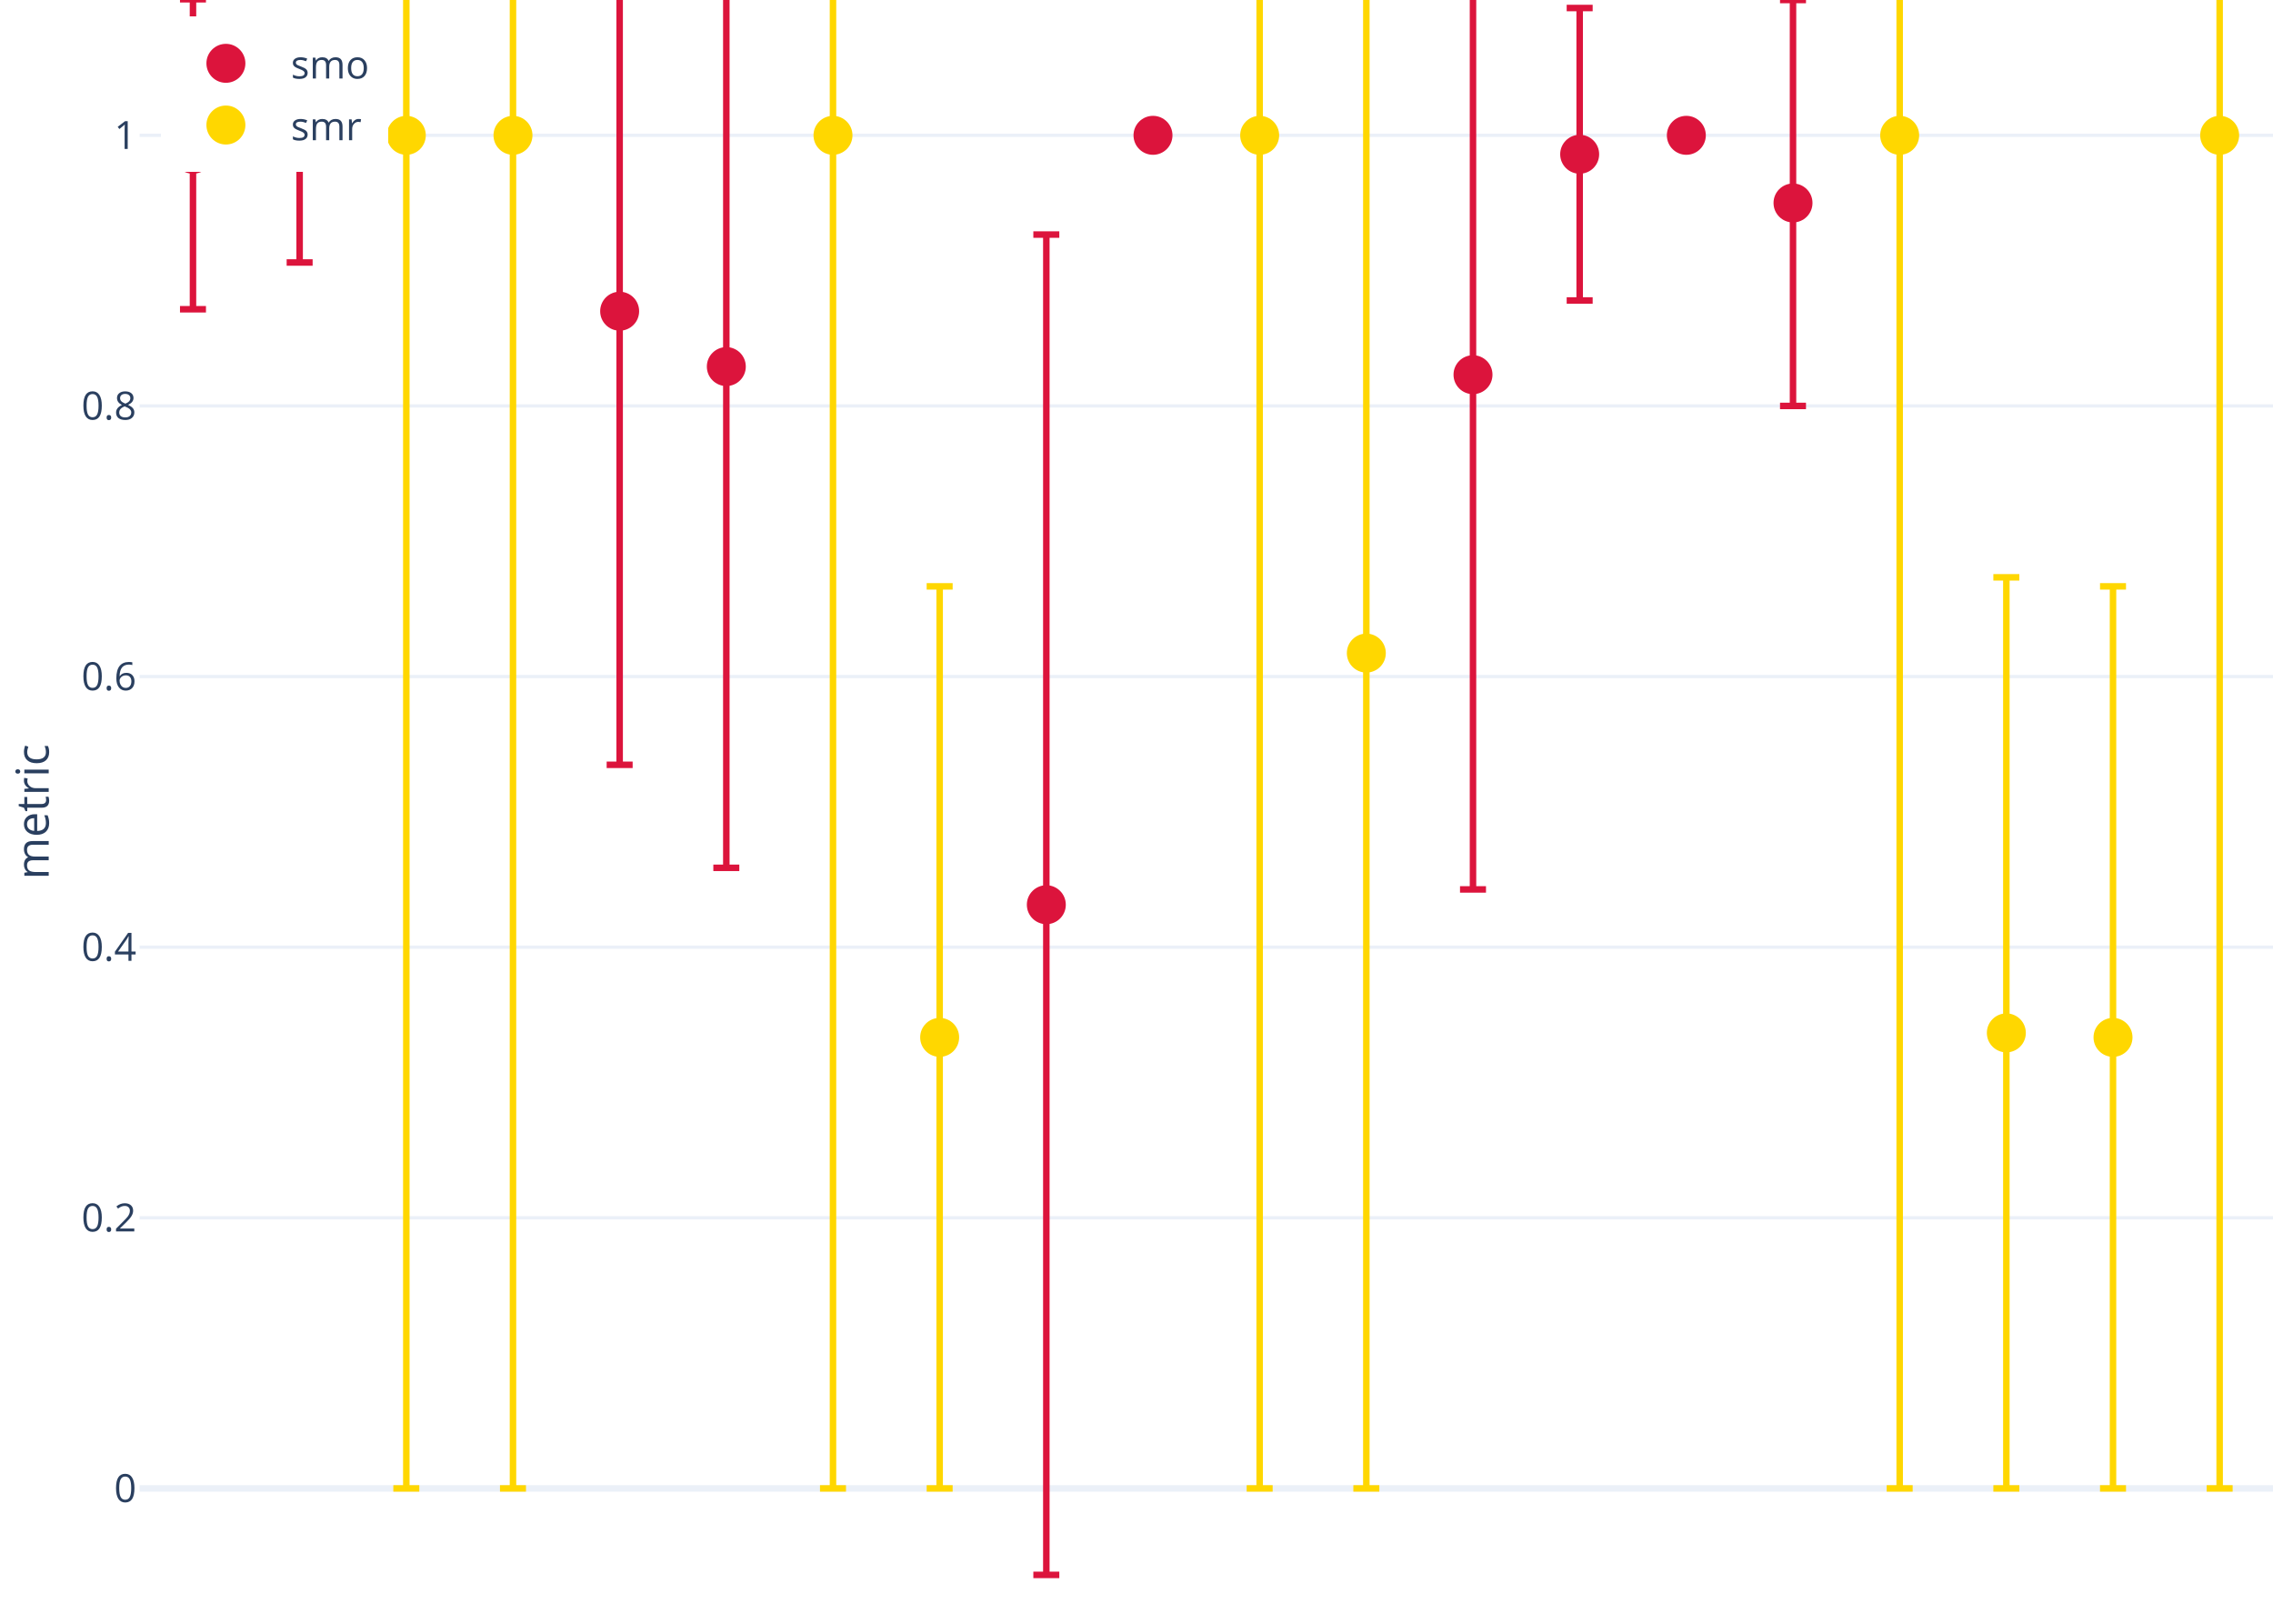
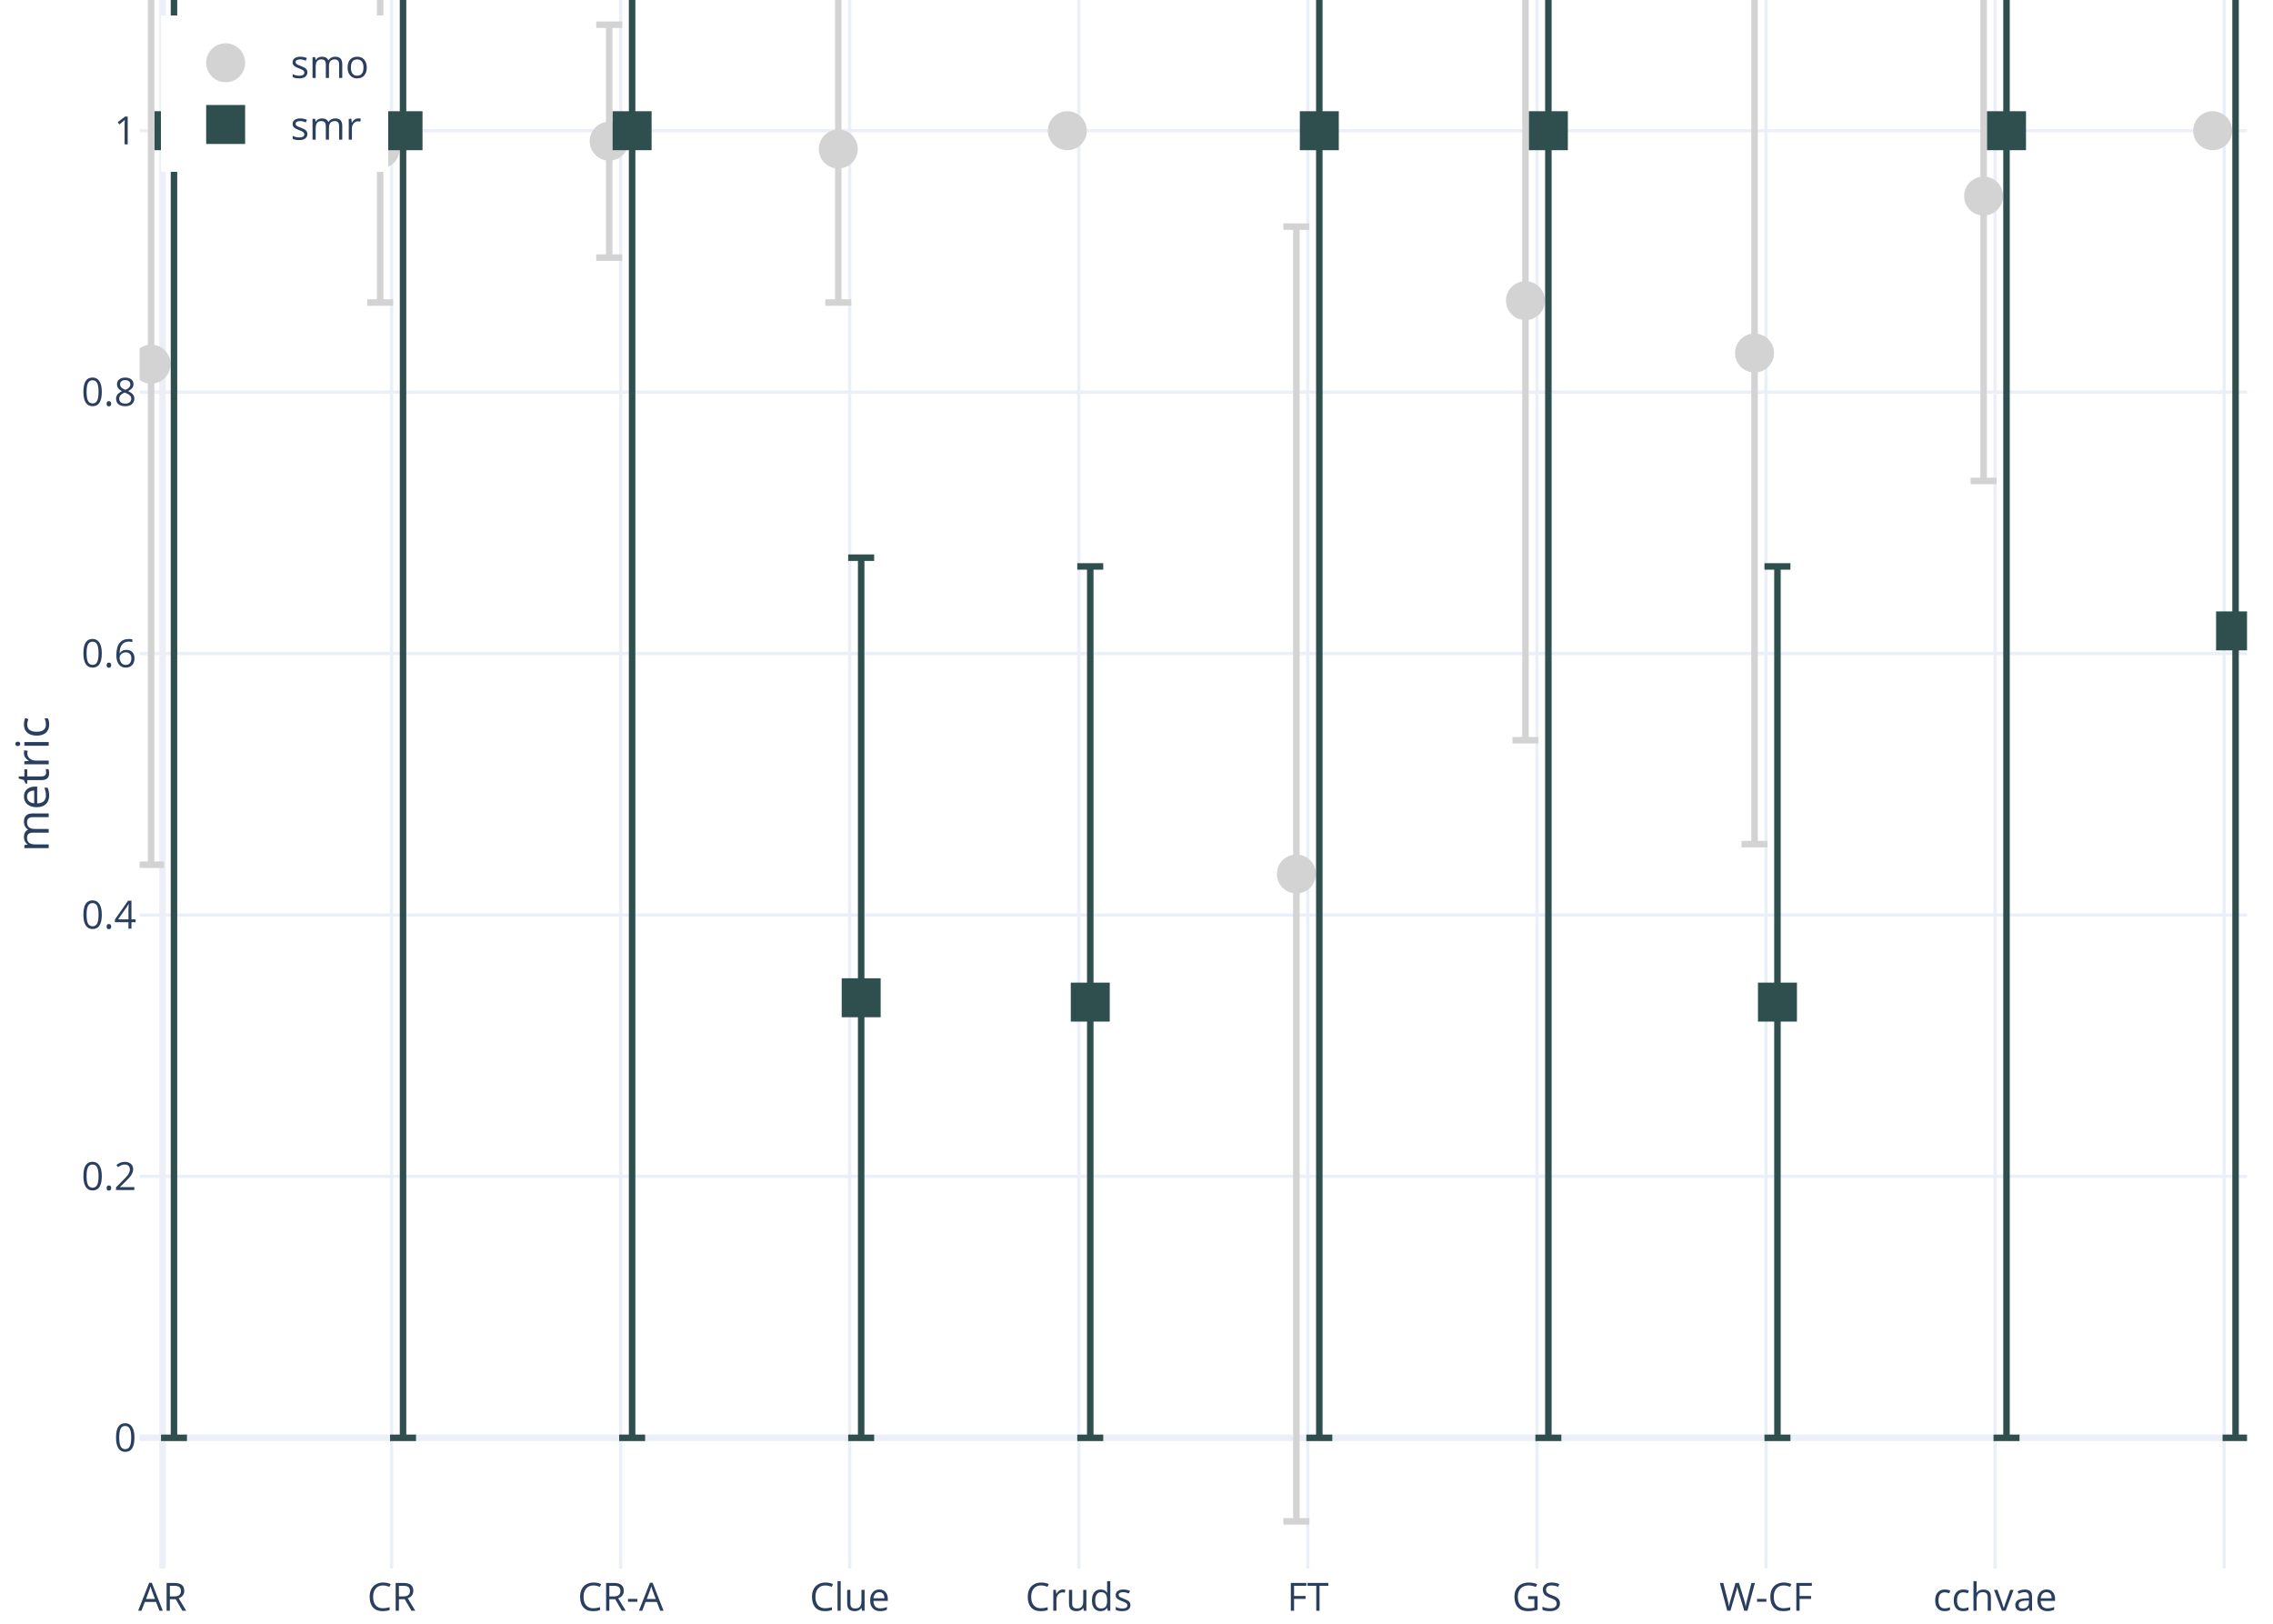
<svg xmlns="http://www.w3.org/2000/svg" class="main-svg" width="700" height="500" style="" viewBox="0 0 700 500">
  <rect x="0" y="0" width="700" height="500" style="fill: rgb(255, 255, 255); fill-opacity: 1;" />
-   <defs id="defs-fcccfb">
+   <defs id="defs-29cda7">
    <g class="clips">
-       <clipPath id="clipfcccfbxyplot" class="plotclip">
-         <rect width="657" height="500" />
-       </clipPath>
-       <clipPath class="axesclip" id="clipfcccfbx">
-         <rect x="43" y="0" width="657" height="500" />
-       </clipPath>
-       <clipPath class="axesclip" id="clipfcccfby">
-         <rect x="0" y="0" width="700" height="500" />
-       </clipPath>
-       <clipPath class="axesclip" id="clipfcccfbxy">
-         <rect x="43" y="0" width="657" height="500" />
+       <clipPath id="clip29cda7xyplot" class="plotclip">
+         <rect width="649" height="483" />
+       </clipPath>
+       <clipPath class="axesclip" id="clip29cda7x">
+         <rect x="43" y="0" width="649" height="500" />
+       </clipPath>
+       <clipPath class="axesclip" id="clip29cda7y">
+         <rect x="0" y="0" width="700" height="483" />
+       </clipPath>
+       <clipPath class="axesclip" id="clip29cda7xy">
+         <rect x="43" y="0" width="649" height="483" />
      </clipPath>
    </g>
    <g class="gradients" />
    <g class="patterns" />
  </defs>
  <g class="bglayer" />
  <g class="layer-below">
    <g class="imagelayer" />
    <g class="shapelayer" />
  </g>
  <g class="cartesianlayer">
    <g class="subplot xy">
      <g class="layer-subplot">
        <g class="shapelayer" />
        <g class="imagelayer" />
      </g>
      <g class="minor-gridlayer">
        <g class="x" />
        <g class="y" />
      </g>
      <g class="gridlayer">
-         <g class="x" />
+         <g class="x">
+           <path class="xgrid crisp" transform="translate(120.6,0)" d="M0,0v483" style="stroke: rgb(235, 240, 248); stroke-opacity: 1; stroke-width: 1px;" />
+           <path class="xgrid crisp" transform="translate(191.14,0)" d="M0,0v483" style="stroke: rgb(235, 240, 248); stroke-opacity: 1; stroke-width: 1px;" />
+           <path class="xgrid crisp" transform="translate(261.68,0)" d="M0,0v483" style="stroke: rgb(235, 240, 248); stroke-opacity: 1; stroke-width: 1px;" />
+           <path class="xgrid crisp" transform="translate(332.23,0)" d="M0,0v483" style="stroke: rgb(235, 240, 248); stroke-opacity: 1; stroke-width: 1px;" />
+           <path class="xgrid crisp" transform="translate(402.77,0)" d="M0,0v483" style="stroke: rgb(235, 240, 248); stroke-opacity: 1; stroke-width: 1px;" />
+           <path class="xgrid crisp" transform="translate(473.32,0)" d="M0,0v483" style="stroke: rgb(235, 240, 248); stroke-opacity: 1; stroke-width: 1px;" />
+           <path class="xgrid crisp" transform="translate(543.86,0)" d="M0,0v483" style="stroke: rgb(235, 240, 248); stroke-opacity: 1; stroke-width: 1px;" />
+           <path class="xgrid crisp" transform="translate(614.4,0)" d="M0,0v483" style="stroke: rgb(235, 240, 248); stroke-opacity: 1; stroke-width: 1px;" />
+           <path class="xgrid crisp" transform="translate(684.95,0)" d="M0,0v483" style="stroke: rgb(235, 240, 248); stroke-opacity: 1; stroke-width: 1px;" />
+         </g>
        <g class="y">
-           <path class="ygrid crisp" transform="translate(0,375)" d="M43,0h657" style="stroke: rgb(235, 240, 248); stroke-opacity: 1; stroke-width: 1px;" />
-           <path class="ygrid crisp" transform="translate(0,291.67)" d="M43,0h657" style="stroke: rgb(235, 240, 248); stroke-opacity: 1; stroke-width: 1px;" />
-           <path class="ygrid crisp" transform="translate(0,208.33)" d="M43,0h657" style="stroke: rgb(235, 240, 248); stroke-opacity: 1; stroke-width: 1px;" />
-           <path class="ygrid crisp" transform="translate(0,125)" d="M43,0h657" style="stroke: rgb(235, 240, 248); stroke-opacity: 1; stroke-width: 1px;" />
-           <path class="ygrid crisp" transform="translate(0,41.67)" d="M43,0h657" style="stroke: rgb(235, 240, 248); stroke-opacity: 1; stroke-width: 1px;" />
+           <path class="ygrid crisp" transform="translate(0,362.25)" d="M43,0h649" style="stroke: rgb(235, 240, 248); stroke-opacity: 1; stroke-width: 1px;" />
+           <path class="ygrid crisp" transform="translate(0,281.75)" d="M43,0h649" style="stroke: rgb(235, 240, 248); stroke-opacity: 1; stroke-width: 1px;" />
+           <path class="ygrid crisp" transform="translate(0,201.25)" d="M43,0h649" style="stroke: rgb(235, 240, 248); stroke-opacity: 1; stroke-width: 1px;" />
+           <path class="ygrid crisp" transform="translate(0,120.75)" d="M43,0h649" style="stroke: rgb(235, 240, 248); stroke-opacity: 1; stroke-width: 1px;" />
+           <path class="ygrid crisp" transform="translate(0,40.25)" d="M43,0h649" style="stroke: rgb(235, 240, 248); stroke-opacity: 1; stroke-width: 1px;" />
        </g>
      </g>
      <g class="zerolinelayer">
-         <path class="yzl zl crisp" transform="translate(0,458.33)" d="M43,0h657" style="stroke: rgb(235, 240, 248); stroke-opacity: 1; stroke-width: 2px;" />
+         <path class="xzl zl crisp" transform="translate(50.05,0)" d="M0,0v483" style="stroke: rgb(235, 240, 248); stroke-opacity: 1; stroke-width: 2px;" />
+         <path class="yzl zl crisp" transform="translate(0,442.75)" d="M43,0h649" style="stroke: rgb(235, 240, 248); stroke-opacity: 1; stroke-width: 2px;" />
      </g>
      <path class="xlines-below" />
      <path class="ylines-below" />
      <g class="overlines-below" />
      <g class="xaxislayer-below" />
      <g class="yaxislayer-below" />
      <g class="overaxes-below" />
-       <g class="plot" transform="translate(43,0)" clip-path="url(#clipfcccfbxyplot)">
+       <g class="plot" transform="translate(43,0)" clip-path="url(#clip29cda7xyplot)">
        <g class="scatterlayer mlayer">
-           <g class="trace scatter trace877b30" style="stroke-miterlimit: 2; opacity: 1;">
+           <g class="trace scatter trace4d2e7c" style="stroke-miterlimit: 2; opacity: 1;">
            <g class="fills" />
            <g class="errorbars">
              <g class="errorbar" style="opacity: 1;">
-                 <path class="yerror" d="M12.43,-0.23h8m-4,0V95.23m-4,0h8" style="vector-effect: non-scaling-stroke; stroke-width: 2px; stroke: rgb(220, 20, 60); stroke-opacity: 1;" />
-               </g>
-               <g class="errorbar" style="opacity: 1;">
-                 <path class="yerror" d="M45.28,9.17h8m-4,0V80.83m-4,0h8" style="vector-effect: non-scaling-stroke; stroke-width: 2px; stroke: rgb(220, 20, 60); stroke-opacity: 1;" />
-               </g>
-               <g class="errorbar" style="opacity: 1;">
-                 <path class="yerror" d="M143.83,-43.85h8m-4,0V235.51m-4,0h8" style="vector-effect: non-scaling-stroke; stroke-width: 2px; stroke: rgb(220, 20, 60); stroke-opacity: 1;" />
-               </g>
-               <g class="errorbar" style="opacity: 1;">
-                 <path class="yerror" d="M176.68,-41.48h8m-4,0V267.23m-4,0h8" style="vector-effect: non-scaling-stroke; stroke-width: 2px; stroke: rgb(220, 20, 60); stroke-opacity: 1;" />
-               </g>
-               <g class="errorbar" style="opacity: 1;">
-                 <path class="yerror" d="M275.23,72.23h8m-4,0V484.96m-4,0h8" style="vector-effect: non-scaling-stroke; stroke-width: 2px; stroke: rgb(220, 20, 60); stroke-opacity: 1;" />
-               </g>
-               <g class="errorbar" style="opacity: 1;">
-                 <path class="yerror" d="M308.08,41.67h8m-4,0V41.67m-4,0h8" style="vector-effect: non-scaling-stroke; stroke-width: 2px; stroke: rgb(220, 20, 60); stroke-opacity: 1;" />
-               </g>
-               <g class="errorbar" style="opacity: 1;">
-                 <path class="yerror" d="M406.63,-43.12h8m-4,0V273.88m-4,0h8" style="vector-effect: non-scaling-stroke; stroke-width: 2px; stroke: rgb(220, 20, 60); stroke-opacity: 1;" />
-               </g>
-               <g class="errorbar" style="opacity: 1;">
-                 <path class="yerror" d="M439.48,2.47h8m-4,0V92.53m-4,0h8" style="vector-effect: non-scaling-stroke; stroke-width: 2px; stroke: rgb(220, 20, 60); stroke-opacity: 1;" />
-               </g>
-               <g class="errorbar" style="opacity: 1;">
-                 <path class="yerror" d="M472.33,41.67h8m-4,0V41.67m-4,0h8" style="vector-effect: non-scaling-stroke; stroke-width: 2px; stroke: rgb(220, 20, 60); stroke-opacity: 1;" />
-               </g>
-               <g class="errorbar" style="opacity: 1;">
-                 <path class="yerror" d="M505.18,0h8m-4,0V125m-4,0h8" style="vector-effect: non-scaling-stroke; stroke-width: 2px; stroke: rgb(220, 20, 60); stroke-opacity: 1;" />
+                 <path class="yerror" d="M70.07,-1.4h8m-4,0V93.17m-4,0h8" style="vector-effect: non-scaling-stroke; stroke-width: 2px; stroke: rgb(211, 211, 211); stroke-opacity: 1;" />
+               </g>
+               <g class="errorbar" style="opacity: 1;">
+                 <path class="yerror" d="M140.61,7.61h8m-4,0V79.33m-4,0h8" style="vector-effect: non-scaling-stroke; stroke-width: 2px; stroke: rgb(211, 211, 211); stroke-opacity: 1;" />
+               </g>
+               <g class="errorbar" style="opacity: 1;">
+                 <path class="yerror" d="M422.79,-42.79h8m-4,0V227.94m-4,0h8" style="vector-effect: non-scaling-stroke; stroke-width: 2px; stroke: rgb(211, 211, 211); stroke-opacity: 1;" />
+               </g>
+               <g class="errorbar" style="opacity: 1;">
+                 <path class="yerror" d="M493.33,-42.51h8m-4,0V259.93m-4,0h8" style="vector-effect: non-scaling-stroke; stroke-width: 2px; stroke: rgb(211, 211, 211); stroke-opacity: 1;" />
+               </g>
+               <g class="errorbar" style="opacity: 1;">
+                 <path class="yerror" d="M352.24,69.78h8m-4,0V468.47m-4,0h8" style="vector-effect: non-scaling-stroke; stroke-width: 2px; stroke: rgb(211, 211, 211); stroke-opacity: 1;" />
+               </g>
+               <g class="errorbar" style="opacity: 1;">
+                 <path class="yerror" d="M634.42,40.25h8m-4,0V40.25m-4,0h8" style="vector-effect: non-scaling-stroke; stroke-width: 2px; stroke: rgb(211, 211, 211); stroke-opacity: 1;" />
+               </g>
+               <g class="errorbar" style="opacity: 1;">
+                 <path class="yerror" d="M-0.47,-42.03h8m-4,0V266.28m-4,0h8" style="vector-effect: non-scaling-stroke; stroke-width: 2px; stroke: rgb(211, 211, 211); stroke-opacity: 1;" />
+               </g>
+               <g class="errorbar" style="opacity: 1;">
+                 <path class="yerror" d="M211.16,-1.4h8m-4,0V93.17m-4,0h8" style="vector-effect: non-scaling-stroke; stroke-width: 2px; stroke: rgb(211, 211, 211); stroke-opacity: 1;" />
+               </g>
+               <g class="errorbar" style="opacity: 1;">
+                 <path class="yerror" d="M281.7,40.25h8m-4,0V40.25m-4,0h8" style="vector-effect: non-scaling-stroke; stroke-width: 2px; stroke: rgb(211, 211, 211); stroke-opacity: 1;" />
+               </g>
+               <g class="errorbar" style="opacity: 1;">
+                 <path class="yerror" d="M563.88,-27.35h8m-4,0V148.1m-4,0h8" style="vector-effect: non-scaling-stroke; stroke-width: 2px; stroke: rgb(211, 211, 211); stroke-opacity: 1;" />
              </g>
            </g>
            <g class="lines" />
            <g class="points">
-               <path class="point" transform="translate(16.43,47.5)" d="M6,0A6,6 0 1,1 0,-6A6,6 0 0,1 6,0Z" style="opacity: 1; stroke-width: 0px; fill: rgb(220, 20, 60); fill-opacity: 1;" />
-               <path class="point" transform="translate(49.28,45)" d="M6,0A6,6 0 1,1 0,-6A6,6 0 0,1 6,0Z" style="opacity: 1; stroke-width: 0px; fill: rgb(220, 20, 60); fill-opacity: 1;" />
-               <path class="point" transform="translate(147.83,95.83)" d="M6,0A6,6 0 1,1 0,-6A6,6 0 0,1 6,0Z" style="opacity: 1; stroke-width: 0px; fill: rgb(220, 20, 60); fill-opacity: 1;" />
-               <path class="point" transform="translate(180.68,112.88)" d="M6,0A6,6 0 1,1 0,-6A6,6 0 0,1 6,0Z" style="opacity: 1; stroke-width: 0px; fill: rgb(220, 20, 60); fill-opacity: 1;" />
-               <path class="point" transform="translate(279.23,278.59)" d="M6,0A6,6 0 1,1 0,-6A6,6 0 0,1 6,0Z" style="opacity: 1; stroke-width: 0px; fill: rgb(220, 20, 60); fill-opacity: 1;" />
-               <path class="point" transform="translate(312.08,41.67)" d="M6,0A6,6 0 1,1 0,-6A6,6 0 0,1 6,0Z" style="opacity: 1; stroke-width: 0px; fill: rgb(220, 20, 60); fill-opacity: 1;" />
-               <path class="point" transform="translate(410.63,115.38)" d="M6,0A6,6 0 1,1 0,-6A6,6 0 0,1 6,0Z" style="opacity: 1; stroke-width: 0px; fill: rgb(220, 20, 60); fill-opacity: 1;" />
-               <path class="point" transform="translate(443.48,47.5)" d="M6,0A6,6 0 1,1 0,-6A6,6 0 0,1 6,0Z" style="opacity: 1; stroke-width: 0px; fill: rgb(220, 20, 60); fill-opacity: 1;" />
-               <path class="point" transform="translate(476.33,41.67)" d="M6,0A6,6 0 1,1 0,-6A6,6 0 0,1 6,0Z" style="opacity: 1; stroke-width: 0px; fill: rgb(220, 20, 60); fill-opacity: 1;" />
-               <path class="point" transform="translate(509.18,62.5)" d="M6,0A6,6 0 1,1 0,-6A6,6 0 0,1 6,0Z" style="opacity: 1; stroke-width: 0px; fill: rgb(220, 20, 60); fill-opacity: 1;" />
+               <path class="point" transform="translate(74.07,45.89)" d="M6,0A6,6 0 1,1 0,-6A6,6 0 0,1 6,0Z" style="opacity: 1; stroke-width: 0px; fill: rgb(211, 211, 211); fill-opacity: 1;" />
+               <path class="point" transform="translate(144.61,43.47)" d="M6,0A6,6 0 1,1 0,-6A6,6 0 0,1 6,0Z" style="opacity: 1; stroke-width: 0px; fill: rgb(211, 211, 211); fill-opacity: 1;" />
+               <path class="point" transform="translate(426.79,92.58)" d="M6,0A6,6 0 1,1 0,-6A6,6 0 0,1 6,0Z" style="opacity: 1; stroke-width: 0px; fill: rgb(211, 211, 211); fill-opacity: 1;" />
+               <path class="point" transform="translate(497.33,108.71)" d="M6,0A6,6 0 1,1 0,-6A6,6 0 0,1 6,0Z" style="opacity: 1; stroke-width: 0px; fill: rgb(211, 211, 211); fill-opacity: 1;" />
+               <path class="point" transform="translate(356.24,269.12)" d="M6,0A6,6 0 1,1 0,-6A6,6 0 0,1 6,0Z" style="opacity: 1; stroke-width: 0px; fill: rgb(211, 211, 211); fill-opacity: 1;" />
+               <path class="point" transform="translate(638.42,40.25)" d="M6,0A6,6 0 1,1 0,-6A6,6 0 0,1 6,0Z" style="opacity: 1; stroke-width: 0px; fill: rgb(211, 211, 211); fill-opacity: 1;" />
+               <path class="point" transform="translate(3.53,112.13)" d="M6,0A6,6 0 1,1 0,-6A6,6 0 0,1 6,0Z" style="opacity: 1; stroke-width: 0px; fill: rgb(211, 211, 211); fill-opacity: 1;" />
+               <path class="point" transform="translate(215.16,45.89)" d="M6,0A6,6 0 1,1 0,-6A6,6 0 0,1 6,0Z" style="opacity: 1; stroke-width: 0px; fill: rgb(211, 211, 211); fill-opacity: 1;" />
+               <path class="point" transform="translate(285.7,40.25)" d="M6,0A6,6 0 1,1 0,-6A6,6 0 0,1 6,0Z" style="opacity: 1; stroke-width: 0px; fill: rgb(211, 211, 211); fill-opacity: 1;" />
+               <path class="point" transform="translate(567.88,60.38)" d="M6,0A6,6 0 1,1 0,-6A6,6 0 0,1 6,0Z" style="opacity: 1; stroke-width: 0px; fill: rgb(211, 211, 211); fill-opacity: 1;" />
            </g>
            <g class="text" />
          </g>
-           <g class="trace scatter trace75c6dc" style="stroke-miterlimit: 2; opacity: 1;">
+           <g class="trace scatter tracea46671" style="stroke-miterlimit: 2; opacity: 1;">
            <g class="fills" />
            <g class="errorbars">
              <g class="errorbar" style="opacity: 1;">
-                 <path class="yerror" d="M78.13,-375h8m-4,0V458.33m-4,0h8" style="vector-effect: non-scaling-stroke; stroke-width: 2px; stroke: rgb(255, 215, 0); stroke-opacity: 1;" />
-               </g>
-               <g class="errorbar" style="opacity: 1;">
-                 <path class="yerror" d="M110.98,-375h8m-4,0V458.33m-4,0h8" style="vector-effect: non-scaling-stroke; stroke-width: 2px; stroke: rgb(255, 215, 0); stroke-opacity: 1;" />
-               </g>
-               <g class="errorbar" style="opacity: 1;">
-                 <path class="yerror" d="M209.53,-375h8m-4,0V458.33m-4,0h8" style="vector-effect: non-scaling-stroke; stroke-width: 2px; stroke: rgb(255, 215, 0); stroke-opacity: 1;" />
-               </g>
-               <g class="errorbar" style="opacity: 1;">
-                 <path class="yerror" d="M242.38,180.56h8m-4,0V458.33m-4,0h8" style="vector-effect: non-scaling-stroke; stroke-width: 2px; stroke: rgb(255, 215, 0); stroke-opacity: 1;" />
-               </g>
-               <g class="errorbar" style="opacity: 1;">
-                 <path class="yerror" d="M340.93,-375h8m-4,0V458.33m-4,0h8" style="vector-effect: non-scaling-stroke; stroke-width: 2px; stroke: rgb(255, 215, 0); stroke-opacity: 1;" />
-               </g>
-               <g class="errorbar" style="opacity: 1;">
-                 <path class="yerror" d="M373.78,-56.11h8m-4,0V458.33m-4,0h8" style="vector-effect: non-scaling-stroke; stroke-width: 2px; stroke: rgb(255, 215, 0); stroke-opacity: 1;" />
-               </g>
-               <g class="errorbar" style="opacity: 1;">
-                 <path class="yerror" d="M538.03,-375h8m-4,0V458.33m-4,0h8" style="vector-effect: non-scaling-stroke; stroke-width: 2px; stroke: rgb(255, 215, 0); stroke-opacity: 1;" />
-               </g>
-               <g class="errorbar" style="opacity: 1;">
-                 <path class="yerror" d="M570.88,177.78h8m-4,0V458.33m-4,0h8" style="vector-effect: non-scaling-stroke; stroke-width: 2px; stroke: rgb(255, 215, 0); stroke-opacity: 1;" />
-               </g>
-               <g class="errorbar" style="opacity: 1;">
-                 <path class="yerror" d="M603.73,180.56h8m-4,0V458.33m-4,0h8" style="vector-effect: non-scaling-stroke; stroke-width: 2px; stroke: rgb(255, 215, 0); stroke-opacity: 1;" />
-               </g>
-               <g class="errorbar" style="opacity: 1;">
-                 <path class="yerror" d="M636.57,-375h8m-4,0V458.33m-4,0h8" style="vector-effect: non-scaling-stroke; stroke-width: 2px; stroke: rgb(255, 215, 0); stroke-opacity: 1;" />
+                 <path class="yerror" d="M77.12,-362.25h8m-4,0V442.75m-4,0h8" style="vector-effect: non-scaling-stroke; stroke-width: 2px; stroke: rgb(47, 79, 79); stroke-opacity: 1;" />
+               </g>
+               <g class="errorbar" style="opacity: 1;">
+                 <path class="yerror" d="M147.67,-362.25h8m-4,0V442.75m-4,0h8" style="vector-effect: non-scaling-stroke; stroke-width: 2px; stroke: rgb(47, 79, 79); stroke-opacity: 1;" />
+               </g>
+               <g class="errorbar" style="opacity: 1;">
+                 <path class="yerror" d="M429.84,-362.25h8m-4,0V442.75m-4,0h8" style="vector-effect: non-scaling-stroke; stroke-width: 2px; stroke: rgb(47, 79, 79); stroke-opacity: 1;" />
+               </g>
+               <g class="errorbar" style="opacity: 1;">
+                 <path class="yerror" d="M500.39,174.42h8m-4,0V442.75m-4,0h8" style="vector-effect: non-scaling-stroke; stroke-width: 2px; stroke: rgb(47, 79, 79); stroke-opacity: 1;" />
+               </g>
+               <g class="errorbar" style="opacity: 1;">
+                 <path class="yerror" d="M359.3,-362.25h8m-4,0V442.75m-4,0h8" style="vector-effect: non-scaling-stroke; stroke-width: 2px; stroke: rgb(47, 79, 79); stroke-opacity: 1;" />
+               </g>
+               <g class="errorbar" style="opacity: 1;">
+                 <path class="yerror" d="M641.47,-54.2h8m-4,0V442.75m-4,0h8" style="vector-effect: non-scaling-stroke; stroke-width: 2px; stroke: rgb(47, 79, 79); stroke-opacity: 1;" />
+               </g>
+               <g class="errorbar" style="opacity: 1;">
+                 <path class="yerror" d="M6.58,-362.25h8m-4,0V442.75m-4,0h8" style="vector-effect: non-scaling-stroke; stroke-width: 2px; stroke: rgb(47, 79, 79); stroke-opacity: 1;" />
+               </g>
+               <g class="errorbar" style="opacity: 1;">
+                 <path class="yerror" d="M218.21,171.73h8m-4,0V442.75m-4,0h8" style="vector-effect: non-scaling-stroke; stroke-width: 2px; stroke: rgb(47, 79, 79); stroke-opacity: 1;" />
+               </g>
+               <g class="errorbar" style="opacity: 1;">
+                 <path class="yerror" d="M288.76,174.42h8m-4,0V442.75m-4,0h8" style="vector-effect: non-scaling-stroke; stroke-width: 2px; stroke: rgb(47, 79, 79); stroke-opacity: 1;" />
+               </g>
+               <g class="errorbar" style="opacity: 1;">
+                 <path class="yerror" d="M570.93,-362.25h8m-4,0V442.75m-4,0h8" style="vector-effect: non-scaling-stroke; stroke-width: 2px; stroke: rgb(47, 79, 79); stroke-opacity: 1;" />
              </g>
            </g>
            <g class="lines" />
            <g class="points">
-               <path class="point" transform="translate(82.13,41.67)" d="M6,0A6,6 0 1,1 0,-6A6,6 0 0,1 6,0Z" style="opacity: 1; stroke-width: 0px; fill: rgb(255, 215, 0); fill-opacity: 1;" />
-               <path class="point" transform="translate(114.98,41.67)" d="M6,0A6,6 0 1,1 0,-6A6,6 0 0,1 6,0Z" style="opacity: 1; stroke-width: 0px; fill: rgb(255, 215, 0); fill-opacity: 1;" />
-               <path class="point" transform="translate(213.53,41.67)" d="M6,0A6,6 0 1,1 0,-6A6,6 0 0,1 6,0Z" style="opacity: 1; stroke-width: 0px; fill: rgb(255, 215, 0); fill-opacity: 1;" />
-               <path class="point" transform="translate(246.38,319.44)" d="M6,0A6,6 0 1,1 0,-6A6,6 0 0,1 6,0Z" style="opacity: 1; stroke-width: 0px; fill: rgb(255, 215, 0); fill-opacity: 1;" />
-               <path class="point" transform="translate(344.93,41.67)" d="M6,0A6,6 0 1,1 0,-6A6,6 0 0,1 6,0Z" style="opacity: 1; stroke-width: 0px; fill: rgb(255, 215, 0); fill-opacity: 1;" />
-               <path class="point" transform="translate(377.78,201.11)" d="M6,0A6,6 0 1,1 0,-6A6,6 0 0,1 6,0Z" style="opacity: 1; stroke-width: 0px; fill: rgb(255, 215, 0); fill-opacity: 1;" />
-               <path class="point" transform="translate(542.03,41.67)" d="M6,0A6,6 0 1,1 0,-6A6,6 0 0,1 6,0Z" style="opacity: 1; stroke-width: 0px; fill: rgb(255, 215, 0); fill-opacity: 1;" />
-               <path class="point" transform="translate(574.88,318.06)" d="M6,0A6,6 0 1,1 0,-6A6,6 0 0,1 6,0Z" style="opacity: 1; stroke-width: 0px; fill: rgb(255, 215, 0); fill-opacity: 1;" />
-               <path class="point" transform="translate(607.73,319.44)" d="M6,0A6,6 0 1,1 0,-6A6,6 0 0,1 6,0Z" style="opacity: 1; stroke-width: 0px; fill: rgb(255, 215, 0); fill-opacity: 1;" />
-               <path class="point" transform="translate(640.57,41.67)" d="M6,0A6,6 0 1,1 0,-6A6,6 0 0,1 6,0Z" style="opacity: 1; stroke-width: 0px; fill: rgb(255, 215, 0); fill-opacity: 1;" />
+               <path class="point" transform="translate(81.12,40.25)" d="M6,6H-6V-6H6Z" style="opacity: 1; stroke-width: 0px; fill: rgb(47, 79, 79); fill-opacity: 1;" />
+               <path class="point" transform="translate(151.67,40.25)" d="M6,6H-6V-6H6Z" style="opacity: 1; stroke-width: 0px; fill: rgb(47, 79, 79); fill-opacity: 1;" />
+               <path class="point" transform="translate(433.84,40.25)" d="M6,6H-6V-6H6Z" style="opacity: 1; stroke-width: 0px; fill: rgb(47, 79, 79); fill-opacity: 1;" />
+               <path class="point" transform="translate(504.39,308.58)" d="M6,6H-6V-6H6Z" style="opacity: 1; stroke-width: 0px; fill: rgb(47, 79, 79); fill-opacity: 1;" />
+               <path class="point" transform="translate(363.3,40.25)" d="M6,6H-6V-6H6Z" style="opacity: 1; stroke-width: 0px; fill: rgb(47, 79, 79); fill-opacity: 1;" />
+               <path class="point" transform="translate(645.47,194.27)" d="M6,6H-6V-6H6Z" style="opacity: 1; stroke-width: 0px; fill: rgb(47, 79, 79); fill-opacity: 1;" />
+               <path class="point" transform="translate(10.58,40.25)" d="M6,6H-6V-6H6Z" style="opacity: 1; stroke-width: 0px; fill: rgb(47, 79, 79); fill-opacity: 1;" />
+               <path class="point" transform="translate(222.21,307.24)" d="M6,6H-6V-6H6Z" style="opacity: 1; stroke-width: 0px; fill: rgb(47, 79, 79); fill-opacity: 1;" />
+               <path class="point" transform="translate(292.76,308.58)" d="M6,6H-6V-6H6Z" style="opacity: 1; stroke-width: 0px; fill: rgb(47, 79, 79); fill-opacity: 1;" />
+               <path class="point" transform="translate(574.93,40.25)" d="M6,6H-6V-6H6Z" style="opacity: 1; stroke-width: 0px; fill: rgb(47, 79, 79); fill-opacity: 1;" />
            </g>
            <g class="text" />
          </g>
        </g>
      </g>
      <g class="overplot" />
      <path class="xlines-above crisp" d="M0,0" style="fill: none;" />
      <path class="ylines-above crisp" d="M0,0" style="fill: none;" />
      <g class="overlines-above" />
-       <g class="xaxislayer-above" />
+       <g class="xaxislayer-above">
+         <g class="xtick">
+           <text text-anchor="middle" x="0" y="496" transform="translate(50.05,0)" style="font-family: 'Open Sans', verdana, arial, sans-serif; font-size: 12px; fill: rgb(42, 63, 95); fill-opacity: 1; white-space: pre; opacity: 1;">AR</text>
+         </g>
+         <g class="xtick">
+           <text text-anchor="middle" x="0" y="496" style="font-family: 'Open Sans', verdana, arial, sans-serif; font-size: 12px; fill: rgb(42, 63, 95); fill-opacity: 1; white-space: pre; opacity: 1;" transform="translate(120.6,0)">CR</text>
+         </g>
+         <g class="xtick">
+           <text text-anchor="middle" x="0" y="496" style="font-family: 'Open Sans', verdana, arial, sans-serif; font-size: 12px; fill: rgb(42, 63, 95); fill-opacity: 1; white-space: pre; opacity: 1;" transform="translate(191.14,0)">CR-A</text>
+         </g>
+         <g class="xtick">
+           <text text-anchor="middle" x="0" y="496" style="font-family: 'Open Sans', verdana, arial, sans-serif; font-size: 12px; fill: rgb(42, 63, 95); fill-opacity: 1; white-space: pre; opacity: 1;" transform="translate(261.68,0)">Clue</text>
+         </g>
+         <g class="xtick">
+           <text text-anchor="middle" x="0" y="496" style="font-family: 'Open Sans', verdana, arial, sans-serif; font-size: 12px; fill: rgb(42, 63, 95); fill-opacity: 1; white-space: pre; opacity: 1;" transform="translate(332.23,0)">Cruds</text>
+         </g>
+         <g class="xtick">
+           <text text-anchor="middle" x="0" y="496" style="font-family: 'Open Sans', verdana, arial, sans-serif; font-size: 12px; fill: rgb(42, 63, 95); fill-opacity: 1; white-space: pre; opacity: 1;" transform="translate(402.77,0)">FT</text>
+         </g>
+         <g class="xtick">
+           <text text-anchor="middle" x="0" y="496" style="font-family: 'Open Sans', verdana, arial, sans-serif; font-size: 12px; fill: rgb(42, 63, 95); fill-opacity: 1; white-space: pre; opacity: 1;" transform="translate(473.32,0)">GS</text>
+         </g>
+         <g class="xtick">
+           <text text-anchor="middle" x="0" y="496" style="font-family: 'Open Sans', verdana, arial, sans-serif; font-size: 12px; fill: rgb(42, 63, 95); fill-opacity: 1; white-space: pre; opacity: 1;" transform="translate(543.86,0)">W-CF</text>
+         </g>
+         <g class="xtick">
+           <text text-anchor="middle" x="0" y="496" style="font-family: 'Open Sans', verdana, arial, sans-serif; font-size: 12px; fill: rgb(42, 63, 95); fill-opacity: 1; white-space: pre; opacity: 1;" transform="translate(614.4,0)">cchvae</text>
+         </g>
+         <g class="xtick">
+           <text text-anchor="middle" x="0" y="496" style="font-family: 'Open Sans', verdana, arial, sans-serif; font-size: 12px; fill: rgb(42, 63, 95); fill-opacity: 1; white-space: pre; opacity: 0;" transform="translate(684.95,0)">focus</text>
+         </g>
+       </g>
      <g class="yaxislayer-above">
        <g class="ytick">
-           <text text-anchor="end" x="42" y="4.2" transform="translate(0,458.33)" style="font-family: 'Open Sans', verdana, arial, sans-serif; font-size: 12px; fill: rgb(42, 63, 95); fill-opacity: 1; white-space: pre; opacity: 1;">0</text>
-         </g>
-         <g class="ytick">
-           <text text-anchor="end" x="42" y="4.2" style="font-family: 'Open Sans', verdana, arial, sans-serif; font-size: 12px; fill: rgb(42, 63, 95); fill-opacity: 1; white-space: pre; opacity: 1;" transform="translate(0,375)">0.2</text>
-         </g>
-         <g class="ytick">
-           <text text-anchor="end" x="42" y="4.2" style="font-family: 'Open Sans', verdana, arial, sans-serif; font-size: 12px; fill: rgb(42, 63, 95); fill-opacity: 1; white-space: pre; opacity: 1;" transform="translate(0,291.67)">0.4</text>
-         </g>
-         <g class="ytick">
-           <text text-anchor="end" x="42" y="4.2" style="font-family: 'Open Sans', verdana, arial, sans-serif; font-size: 12px; fill: rgb(42, 63, 95); fill-opacity: 1; white-space: pre; opacity: 1;" transform="translate(0,208.33)">0.6</text>
-         </g>
-         <g class="ytick">
-           <text text-anchor="end" x="42" y="4.2" style="font-family: 'Open Sans', verdana, arial, sans-serif; font-size: 12px; fill: rgb(42, 63, 95); fill-opacity: 1; white-space: pre; opacity: 1;" transform="translate(0,125)">0.8</text>
-         </g>
-         <g class="ytick">
-           <text text-anchor="end" x="42" y="4.2" style="font-family: 'Open Sans', verdana, arial, sans-serif; font-size: 12px; fill: rgb(42, 63, 95); fill-opacity: 1; white-space: pre; opacity: 1;" transform="translate(0,41.67)">1</text>
+           <text text-anchor="end" x="42" y="4.2" transform="translate(0,442.75)" style="font-family: 'Open Sans', verdana, arial, sans-serif; font-size: 12px; fill: rgb(42, 63, 95); fill-opacity: 1; white-space: pre; opacity: 1;">0</text>
+         </g>
+         <g class="ytick">
+           <text text-anchor="end" x="42" y="4.2" style="font-family: 'Open Sans', verdana, arial, sans-serif; font-size: 12px; fill: rgb(42, 63, 95); fill-opacity: 1; white-space: pre; opacity: 1;" transform="translate(0,362.25)">0.2</text>
+         </g>
+         <g class="ytick">
+           <text text-anchor="end" x="42" y="4.2" style="font-family: 'Open Sans', verdana, arial, sans-serif; font-size: 12px; fill: rgb(42, 63, 95); fill-opacity: 1; white-space: pre; opacity: 1;" transform="translate(0,281.75)">0.4</text>
+         </g>
+         <g class="ytick">
+           <text text-anchor="end" x="42" y="4.2" style="font-family: 'Open Sans', verdana, arial, sans-serif; font-size: 12px; fill: rgb(42, 63, 95); fill-opacity: 1; white-space: pre; opacity: 1;" transform="translate(0,201.25)">0.6</text>
+         </g>
+         <g class="ytick">
+           <text text-anchor="end" x="42" y="4.2" style="font-family: 'Open Sans', verdana, arial, sans-serif; font-size: 12px; fill: rgb(42, 63, 95); fill-opacity: 1; white-space: pre; opacity: 1;" transform="translate(0,120.75)">0.8</text>
+         </g>
+         <g class="ytick">
+           <text text-anchor="end" x="42" y="4.2" style="font-family: 'Open Sans', verdana, arial, sans-serif; font-size: 12px; fill: rgb(42, 63, 95); fill-opacity: 1; white-space: pre; opacity: 1;" transform="translate(0,40.25)">1</text>
        </g>
      </g>
      <g class="overaxes-above" />
    </g>
  </g>
  <g class="polarlayer" />
  <g class="smithlayer" />
  <g class="ternarylayer" />
  <g class="geolayer" />
  <g class="funnelarealayer" />
  <g class="pielayer" />
  <g class="iciclelayer" />
  <g class="treemaplayer" />
  <g class="sunburstlayer" />
  <g class="glimages" />
-   <defs id="topdefs-fcccfb">
+   <defs id="topdefs-29cda7">
    <g class="clips" />
-     <clipPath id="legendfcccfb">
+     <clipPath id="legend29cda7">
      <rect width="70" height="48" x="0" y="0" />
    </clipPath>
  </defs>
  <g class="layer-above">
    <g class="imagelayer" />
    <g class="shapelayer" />
  </g>
  <g class="infolayer">
-     <g class="legend" pointer-events="all" transform="translate(49.57,5)">
+     <g class="legend" pointer-events="all" transform="translate(49.49,4.83)">
      <rect class="bg" shape-rendering="crispEdges" width="70" height="48" x="0" y="0" style="stroke: rgb(68, 68, 68); stroke-opacity: 1; fill: rgb(255, 255, 255); fill-opacity: 1; stroke-width: 0px;" />
-       <g class="scrollbox" transform="" clip-path="url(#legendfcccfb)">
+       <g class="scrollbox" transform="" clip-path="url(#legend29cda7)">
        <g class="groups">
          <g class="traces" transform="translate(0,14.5)" style="opacity: 1;">
            <text class="legendtext" text-anchor="start" x="40" y="4.68" style="font-family: 'Open Sans', verdana, arial, sans-serif; font-size: 12px; fill: rgb(42, 63, 95); fill-opacity: 1; white-space: pre;">smo</text>
            <g class="layers" style="opacity: 1;">
              <g class="legendfill" />
              <g class="legendlines" />
              <g class="legendsymbols">
                <g class="legendpoints">
-                   <path class="scatterpts" transform="translate(20,0)" d="M6,0A6,6 0 1,1 0,-6A6,6 0 0,1 6,0Z" style="opacity: 1; stroke-width: 0px; fill: rgb(220, 20, 60); fill-opacity: 1;" />
+                   <path class="scatterpts" transform="translate(20,0)" d="M6,0A6,6 0 1,1 0,-6A6,6 0 0,1 6,0Z" style="opacity: 1; stroke-width: 0px; fill: rgb(211, 211, 211); fill-opacity: 1;" />
                </g>
              </g>
            </g>
            <rect class="legendtoggle" x="0" y="-9.5" width="64.141" height="19" style="fill: rgb(0, 0, 0); fill-opacity: 0;" />
          </g>
          <g class="traces" transform="translate(0,33.5)" style="opacity: 1;">
            <text class="legendtext" text-anchor="start" x="40" y="4.68" style="font-family: 'Open Sans', verdana, arial, sans-serif; font-size: 12px; fill: rgb(42, 63, 95); fill-opacity: 1; white-space: pre;">smr</text>
            <g class="layers" style="opacity: 1;">
              <g class="legendfill" />
              <g class="legendlines" />
              <g class="legendsymbols">
                <g class="legendpoints">
-                   <path class="scatterpts" transform="translate(20,0)" d="M6,0A6,6 0 1,1 0,-6A6,6 0 0,1 6,0Z" style="opacity: 1; stroke-width: 0px; fill: rgb(255, 215, 0); fill-opacity: 1;" />
+                   <path class="scatterpts" transform="translate(20,0)" d="M6,6H-6V-6H6Z" style="opacity: 1; stroke-width: 0px; fill: rgb(47, 79, 79); fill-opacity: 1;" />
                </g>
              </g>
            </g>
            <rect class="legendtoggle" x="0" y="-9.5" width="64.141" height="19" style="fill: rgb(0, 0, 0); fill-opacity: 0;" />
          </g>
        </g>
      </g>
      <rect class="scrollbar" rx="20" ry="3" width="0" height="0" x="0" y="0" style="fill: rgb(128, 139, 164); fill-opacity: 1;" />
    </g>
    <g class="g-gtitle" />
    <g class="g-xtitle" />
    <g class="g-ytitle" transform="translate(14.22168,0)">
-       <text class="ytitle" transform="rotate(-90,0.778125,250)" x="0.778" y="250" text-anchor="middle" style="font-family: 'Open Sans', verdana, arial, sans-serif; font-size: 14px; fill: rgb(42, 63, 95); opacity: 1; font-weight: normal; white-space: pre;">metric</text>
+       <text class="ytitle" transform="rotate(-90,0.778125,241.5)" x="0.778" y="241.5" text-anchor="middle" style="font-family: 'Open Sans', verdana, arial, sans-serif; font-size: 14px; fill: rgb(42, 63, 95); opacity: 1; font-weight: normal; white-space: pre;">metric</text>
    </g>
  </g>
</svg>
